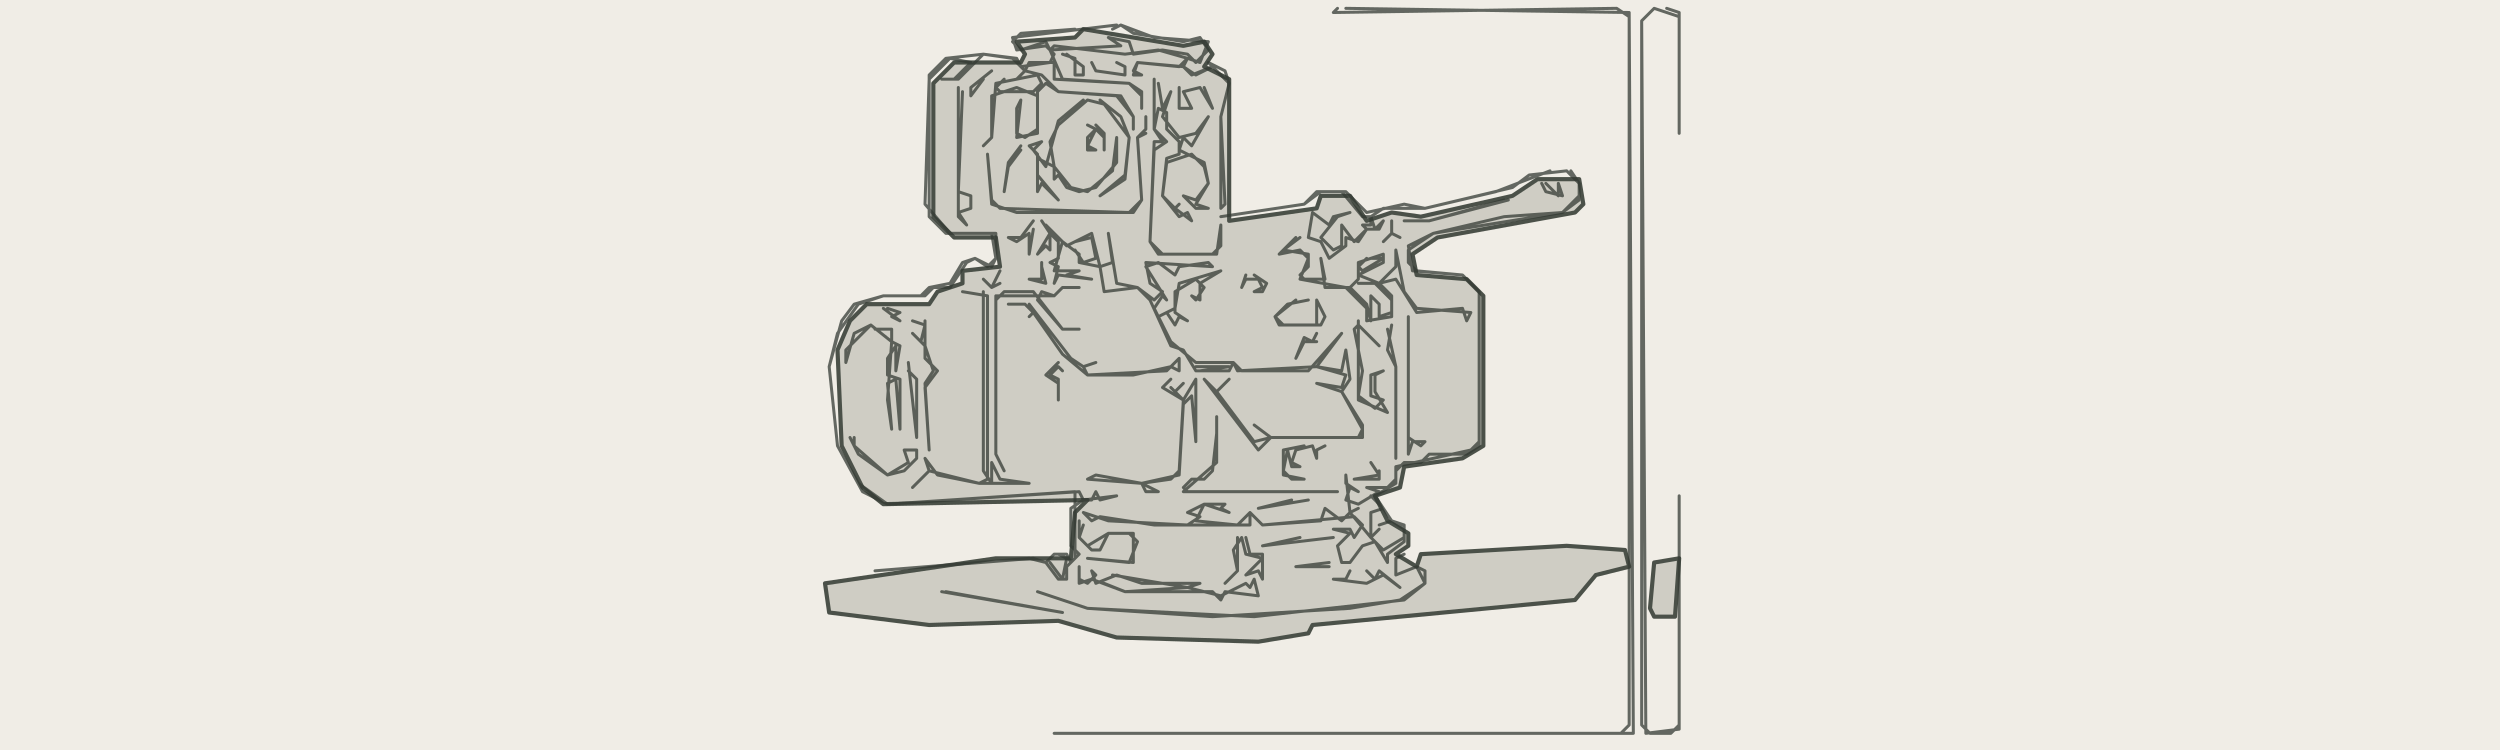
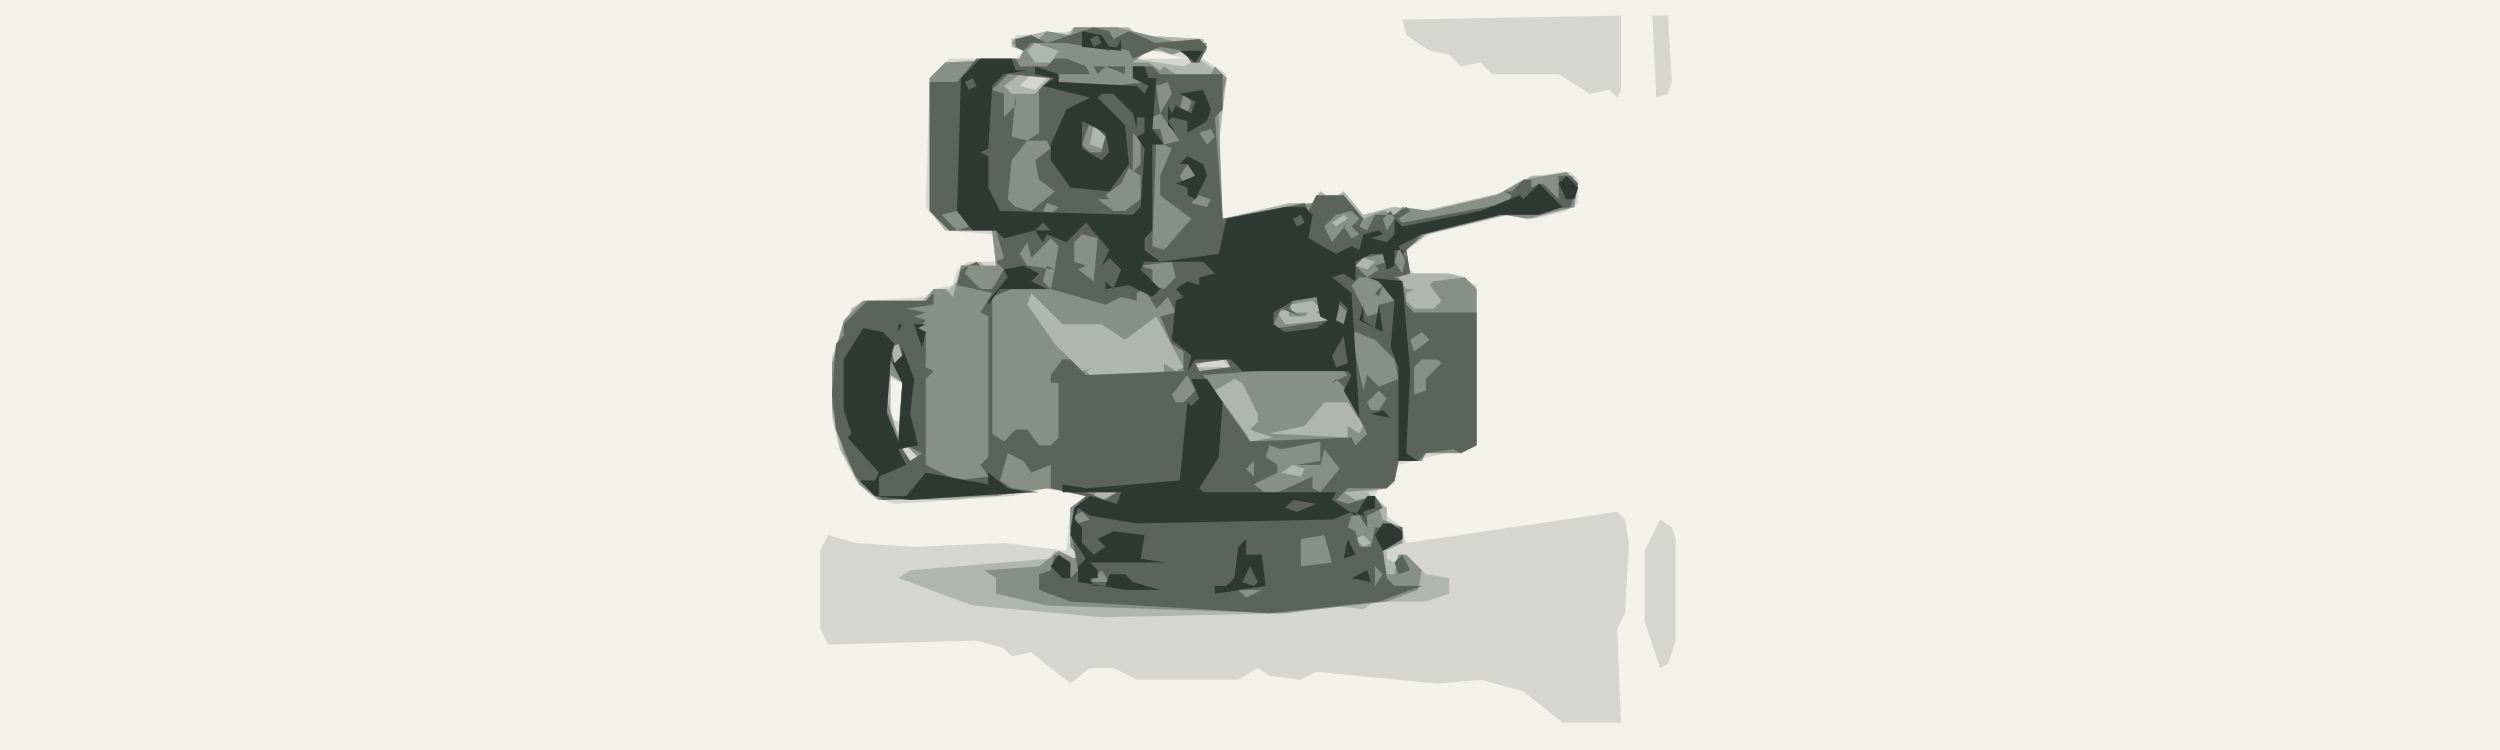
- <svg xmlns="http://www.w3.org/2000/svg" viewBox="0 0 1200 360" role="img" aria-label="SEA Game FP-F illustration">
-   <rect width="1200" height="360" fill="#f0ede6" />
-   <g>
-     <polygon points="448,40 448,104 458,114 478,114 480,128 462,130 462,136 450,140 446,146 416,146 408,154 402,168 404,214 414,234 424,242 522,240 516,246 514,268 478,268 396,280 398,294 446,300 508,298 536,306 604,308 628,304 630,300 756,288 766,276 782,272 780,264 752,262 682,266 680,272 670,266 676,262 676,256 666,250 660,238 672,234 674,224 702,220 712,214 712,142 704,134 680,132 678,122 690,114 756,102 760,98 758,86 738,86 726,94 682,104 668,102 656,106 648,94 634,94 632,100 590,106 590,38 578,32 582,26 578,20 568,22 520,14 516,18 488,20 492,26 490,30 458,30" fill="#777869" fill-opacity=".27" stroke="#4b5149" stroke-width="2" stroke-linejoin="round" />
-     <polygon points="794,270 792,292 794,296 804,296 806,268" fill="#777869" fill-opacity=".27" stroke="#4b5149" stroke-width="2" stroke-linejoin="round" />
-   </g>
-   <path d="M536,12 L486,18 L488,24 L502,22 L506,26 L504,30 L490,32 L488,28 L472,26 L454,28 L446,36 L446,104 L454,112 L476,112 L478,124 L474,128 L468,124 L462,126 L456,136 L446,138 L442,142 L424,142 L410,146 L404,154 L398,176 L402,214 L414,236 L426,242 L516,236 L516,268 L514,270 L512,266 L506,266 L502,270 L494,268 L420,274 L496,268 L502,270 L508,278 L512,278 L512,272 L518,266 L514,262 L514,244 L520,240 L536,238 L528,240 L526,236 L524,240 L520,240 L518,236 L426,242 L412,232 L402,214 L398,176 L402,160 L412,146 L424,142 L444,142 L448,138 L456,138 L464,126 L468,124 L476,128 L478,124 L478,112 L456,112 L444,98 L446,38 L456,28 L466,30 L458,38 L452,38 L460,38 L472,26 L486,28 L492,34 L488,38 L478,40 L476,66 L472,70 L476,66 L476,46 L488,42 L498,46 L498,62 L492,66 L488,64 L488,52 L490,48 L488,66 L498,64 L498,44 L502,40 L508,44 L536,46 L544,56 L544,62 L544,56 L538,46 L508,44 L500,36 L492,34 L494,30 L506,30 L506,38 L542,40 L548,46 L548,52 L548,44 L542,40 L510,38 L504,24 L506,22 L540,26 L556,24 L570,28 L566,32 L546,30 L544,36 L548,36 L544,34 L546,30 L568,32 L572,36 L582,32 L590,40 L586,56 L588,98 L586,100 L586,56 L590,40 L588,34 L580,30 L582,32 L574,36 L568,32 L570,28 L576,30 L580,20 L554,18 L538,12 M744,82 L718,92 L684,100 L674,98 L656,102 L646,92 L632,92 L626,98 L586,104 L626,98 L634,92 L644,92 L654,104 L658,104 L658,108 L654,108 L656,110 L650,116 L644,108 L644,118 L640,120 L634,114 L642,104 L648,102 L640,104 L638,108 L630,102 L628,114 L634,116 L638,124 L646,118 L646,114 L652,116 L656,110 L662,110 L664,106 L660,110 L658,104 L664,100 L684,100 L726,90 L734,84 L752,82 L758,88 L758,94 L750,102 L722,104 L688,112 L676,118 L678,130 L702,132 L710,140 L710,212 L706,216 L670,224 L670,230 L666,234 L656,234 L662,236 L652,242 L646,240 L648,234 L652,236 L646,232 L646,228 L648,246 L644,250 L636,244 L634,250 L606,252 L600,246 L594,252 L574,250 L578,242 L590,246 L586,244 L588,242 L578,242 L570,246 L576,248 L570,252 L532,250 L520,246 L524,250 L528,248 L554,252 L600,252 L600,246 L606,252 L650,248 L654,252 L650,258 L648,254 L640,254 L648,256 L642,262 L644,270 L648,270 L654,262 L660,260 L666,270 L666,266 L674,260 L674,252 L668,250 L660,238 L670,232 L670,226 L674,222 L682,222 L686,218 L704,218 L710,214 L710,140 L702,132 L680,130 L676,126 L676,120 L688,112 L750,102 L758,96 L758,88 L754,82 M642,4 L640,6 L776,4 L782,8 L782,348 L778,352 L506,352 L784,352 L782,6 L646,4 M500,106 L504,112 L498,122 L502,118 L504,120 L504,112 L508,116 L508,124 L504,126 L508,128 L506,136 L508,132 L524,134 L512,132 L518,130 L506,130 L510,116 L518,122 L518,126 L528,128 L530,140 L546,138 L552,144 L562,166 L568,168 L574,178 L590,178 L592,174 L594,178 L632,176 L646,180 L644,186 L632,184 L644,188 L654,206 L652,210 L610,210 L602,204 L610,210 L602,212 L584,188 L590,182 L584,188 L578,182 L604,216 L610,210 L654,210 L654,204 L644,188 L648,182 L646,168 L644,178 L632,176 L644,160 L628,178 L596,178 L592,174 L574,174 L562,164 L556,152 L560,150 L564,156 L566,152 L570,154 L564,150 L564,140 L574,134 L578,138 L574,144 L572,142 L576,144 L576,136 L586,130 L566,136 L564,148 L556,152 L554,148 L558,142 L560,144 L550,128 L556,126 L564,132 L566,128 L580,126 L582,128 L550,126 L552,136 L558,140 L554,144 L546,138 L536,136 L532,112 L534,126 L528,128 L524,112 L512,118 L502,108 M794,4 L788,10 L790,352 L806,350 L806,238 L806,348 L802,352 L792,352 L788,348 L788,10 L794,4 L806,8 L806,64 L806,6 L800,4 M554,38 L554,62 L558,68 L554,68 L552,116 L556,122 L584,122 L586,108 L586,118 L582,122 L558,122 L552,116 L554,72 L560,68 L554,62 L556,52 L560,54 L560,62 L566,68 L566,74 L560,76 L558,94 L566,104 L570,102 L572,106 L564,100 L566,98 L564,100 L558,94 L560,78 L572,74 L578,80 L580,88 L574,96 L568,94 L574,100 L580,100 L574,98 L580,88 L578,78 L566,72 L568,66 L572,70 L580,56 L574,64 L566,66 L558,56 L562,44 L558,52 L556,40 M674,266 L670,268 L670,276 L680,272 L684,280 L672,288 L648,292 L582,296 L522,292 L498,284 L522,292 L602,296 L674,288 L684,280 L684,274 L680,272 M520,48 L508,58 L502,80 L496,72 L500,68 L494,70 L498,74 L498,92 L500,88 L508,96 L498,84 L498,76 L506,80 L506,86 L508,84 L512,90 L518,92 L526,90 L536,78 L536,66 L534,82 L522,92 L514,90 L506,80 L504,68 L508,60 L522,48 L530,50 L542,66 L540,84 L528,94 L540,86 L542,66 L538,56 L528,48 M622,114 L614,122 L624,120 L628,124 L624,134 L646,138 L656,148 L656,154 L668,152 L668,142 L662,136 L670,134 L680,150 L702,148 L704,154 L706,150 L680,148 L674,140 L670,120 L670,128 L662,136 L652,132 L664,126 L664,122 L652,126 L652,134 L648,138 L636,138 L634,124 L636,134 L626,134 L624,132 L628,128 L628,122 L616,120 L624,114 M462,140 L474,142 L474,230 L470,232 L450,228 L444,220 L446,226 L438,234 L446,226 L470,232 L494,232 L480,230 L476,222 L476,232 L472,226 L472,140 M510,138 L506,142 L478,142 L478,218 L482,226 L478,218 L478,144 L482,140 L496,140 L510,158 L518,158 L510,158 L498,144 L500,140 L506,142 L510,138 L518,138 M562,182 L558,186 L568,192 L566,226 L562,230 L548,232 L526,228 L522,230 L548,232 L550,236 L556,236 L548,232 L566,228 L568,194 L572,190 L574,212 L574,182 L568,192 L564,188 L568,184 L564,188 L562,186 M550,56 L550,62 L546,66 L548,96 L542,102 L480,100 L476,96 L474,74 L476,98 L488,102 L544,102 L548,96 L546,66 L550,64 M418,156 L410,160 L406,174 L406,168 L418,156 L428,164 L426,192 L428,206 L426,184 L430,182 L432,206 L432,182 L426,180 L426,172 L430,166 L430,178 L432,166 L428,164 L428,158 L420,158 M584,200 L584,222 L568,236 L642,236 L570,236 L568,234 L572,230 L578,230 L582,226 L584,208 M518,272 L518,280 L524,278 L540,284 L582,284 L586,288 L588,284 L604,286 L602,278 L600,282 L598,280 L586,286 L570,282 L576,280 L548,280 L536,276 L526,280 L524,274 L526,276 L522,280 L518,278 M484,146 L492,146 L496,150 L494,152 L496,150 L510,170 L522,180 L544,180 L562,176 L566,178 L566,172 L560,178 L522,180 L520,176 L526,174 L520,176 L514,172 L494,146 M534,14 L538,12 L544,16 L568,20 L576,18 L580,24 L574,30 L570,26 L558,24 L544,26 L542,20 L532,18 L538,22 L504,24 L502,20 L490,24 L486,20 L490,16 L516,14 M652,154 L652,192 L666,198 L660,188 L660,180 L664,178 L658,180 L658,190 L664,192 L660,196 L652,190 L654,178 L650,158 L652,156 L662,166 L652,156 M518,250 L518,258 L524,264 L528,264 L532,256 L542,256 L546,260 L542,270 L522,268 L544,270 L544,256 L532,256 L522,262 L518,258 L520,252 M438,154 L444,156 L442,164 L438,160 L444,166 L448,178 L444,184 L446,216 L444,186 L450,178 L444,172 L444,154 M460,42 L460,104 L464,108 L460,102 L466,100 L466,94 L460,92 L462,44 M668,156 L666,168 L670,176 L670,220 L670,176 L666,158 M594,258 L594,274 L588,280 L594,274 L592,264 L596,258 L598,266 L606,268 L598,276 L604,274 L606,278 L606,266 L600,266 L598,258 M452,284 L510,294 L454,284 M626,214 L616,216 L616,228 L626,230 L620,230 L616,226 L618,216 L620,224 L624,224 L620,222 L622,216 L630,214 L632,220 L632,216 L636,214 M622,144 L612,152 L614,156 L634,156 L636,152 L632,144 L632,156 L616,156 L612,152 L618,146 L628,144 M722,96 L686,106 L674,106 L686,106 L724,96 M408,210 L412,218 L426,228 L434,226 L440,220 L440,216 L434,216 L436,222 L426,228 L410,214 L410,210 M676,152 L676,218 L678,212 L684,212 L682,214 L676,210 M652,136 L660,136 L668,144 L668,150 L662,152 L662,146 L658,142 L658,154 L656,146 L648,138 L650,136 M534,276 L570,282 L540,284 L530,280 M648,274 L646,278 L640,278 L656,280 L664,276 L672,282 L662,274 L660,278 L656,274 M436,174 L440,210 L440,182 L436,178 M566,42 L566,52 L572,52 L568,44 L576,42 L582,52 L578,42 M522,60 L526,62 L522,66 L522,72 L526,72 L522,70 L526,62 L530,66 L530,72 L530,64 L526,60 M624,258 L606,262 L640,258 M496,106 L490,114 L484,114 L488,116 L494,112 L494,122 L496,110 M658,238 L664,244 L658,246 L658,258 L648,246 L652,244 M508,174 L502,180 L508,184 L508,192 L508,182 L504,180 L508,176 L510,178 L508,176 M598,132 L596,138 L598,134 L604,134 L606,138 L602,140 L606,140 L608,136 L602,132 M490,70 L484,78 L482,92 L484,80 L490,72 M488,38 L498,36 L500,40 L496,44 L480,44 L478,42 L482,38 M662,252 L668,250 L674,254 L674,258 L664,264 L658,258 L662,254 M620,240 L604,244 L628,240 M500,126 L500,134 L494,134 L502,136 L500,128 M658,222 L662,228 L650,230 L662,230 L662,226 M740,88 L742,92 L750,94 L748,88 L748,94 L742,88 M632,160 L630,164 L626,162 L622,172 L626,164 L632,164 M510,26 L516,28 L516,36 L520,36 L520,32 L512,26 M516,116 L524,114 L526,124 L520,126 L516,120 M638,270 L622,272 L638,272 M574,176 L590,176 L576,178 M476,34 L466,42 L466,46 L472,38 M658,124 L664,124 L654,130 L652,128 L656,124 M424,148 L432,154 L428,152 L432,150 L426,148 M524,30 L526,34 L540,36 L540,32 L536,30 M668,106 L668,112 L664,116 L668,112 L672,114 L668,112 M480,130 L476,138 L472,134 L476,138 L480,136 M508,266 L512,268 L510,278 L504,270" fill="none" stroke="#343b35" stroke-opacity=".75" stroke-width="1.45" stroke-linecap="round" stroke-linejoin="round" />
+ <svg xmlns="http://www.w3.org/2000/svg" viewBox="0 0 640 192" role="img" aria-label="FP-F detailed vector artwork">
+   <rect width="640" height="192" fill="#f3f1ec" />
+   <path fill="#d5d6d2" fill-rule="evenodd" d="M425,133 421,141 421,159 425,171 427,170 429,164 429,138 428,135ZM238,20 237,53 242,59 254,60 255,67 248,67 245,69 244,73 239,74 237,76 221,77 218,79 213,91 213,107 215,115 219,123 223,127 229,129 259,127 268,125 278,127 274,130 273,141 257,139 234,140 219,139 212,137 210,141 210,161 212,165 250,164 257,166 259,168 264,167 274,175 279,171 285,171 291,174 317,174 322,171 325,173 333,174 337,172 368,175 379,174 390,177 400,185 415,185 414,161 416,157 417,139 416,133 414,131 360,139 359,135 355,132 355,130 352,127 353,125 357,124 358,119 378,114 378,73 371,70 362,70 360,68 360,64 366,60 386,55 393,56 401,54 404,52 404,46 402,44 392,45 386,49 364,54 356,53 349,55 344,49 341,51 338,49 336,52 330,52 313,56 312,37 314,19 308,15 308,10 291,9 289,7 260,9 259,12 262,13 260,15 243,15ZM228,97 231,98 230,108 228,107ZM290,15 295,13 304,15ZM427,4 423,4 424,25 427,24 428,21ZM359,5 360,9 366,13 371,14 374,17 379,16 382,19 399,19 407,24 412,23 414,25 415,23 415,4Z" />
+   <path fill="#b1b5b0" fill-rule="evenodd" d="M242,16 238,20 238,54 242,59 254,59 255,68 253,69 251,67 246,68 246,71 243,74 239,74 236,77 221,77 218,79 213,93 213,106 215,115 220,124 225,128 244,128 268,125 278,127 274,130 274,140 276,142 275,143 270,141 269,143 233,146 230,148 249,155 282,158 330,157 341,155 349,156 352,154 365,154 371,152 371,148 365,147 360,142 358,142 357,144 355,143 355,141 359,139 359,135 355,134 355,130 350,126 355,125 357,123 358,118 364,118 365,116 374,116 378,114 378,74 375,71 371,70 361,70 360,64 365,60 386,55 392,56 403,53 403,45 392,45 386,49 365,54 357,53 349,55 344,49 341,51 338,49 336,52 330,52 313,56 312,37 314,20 307,15 309,13 308,10 291,9 289,7 275,7 273,9 268,8 259,10 259,12 262,13 261,15ZM231,115 232,114 235,117 233,118ZM228,96 231,98 230,111 228,108ZM306,94 309,92 313,92 315,94ZM268,20 265,23 261,22 264,19ZM290,15 295,13 303,13 305,16 303,17Z" />
+   <path fill="#888e88" fill-rule="evenodd" d="M242,16 238,20 238,54 243,59 254,59 255,68 246,68 244,76 242,74 239,74 237,77 221,77 216,82 213,93 213,104 216,116 220,124 225,128 255,127 268,125 277,126 278,127 274,130 274,140 276,142 275,143 271,141 266,145 252,146 255,148 255,152 268,155 328,157 355,154 363,151 364,146 360,142 358,142 357,147 355,147 354,141 359,139 359,135 354,133 352,127 347,128 344,126 355,125 357,123 358,118 364,118 365,116 374,116 378,114 378,74 375,71 367,72 366,73 369,77 367,79 362,79 360,77 360,75 362,74 360,74 358,71 361,70 360,64 365,60 385,55 391,56 403,53 404,47 401,44 390,46 383,50 366,54 359,53 357,55 354,54 349,56 344,50 337,50 336,52 313,56 312,29 314,20 311,17 310,19 301,19 298,17 297,18 294,16 290,16 295,12 300,14 303,13 305,16 307,16 309,11 302,11 286,7 275,7 274,9 268,8 266,10 260,10 259,11 262,13 261,15ZM347,138 349,137 351,139 349,140ZM280,127 281,125 286,126 282,128ZM328,121 331,119 334,120 333,122ZM231,115 232,114 235,117 233,118ZM319,111 320,110 326,112 320,113ZM349,109 348,111 345,109 345,112 325,111 334,109 339,103 345,103ZM316,97 318,98 322,106 322,108 319,111 311,100ZM228,96 231,98 230,112 227,102ZM306,93 314,92 315,94 307,95ZM230,88 231,91 229,93 228,89ZM327,80 330,79 330,81 334,81 335,80 331,80 330,78 336,77 338,79 337,80 340,82 329,83ZM264,75 272,83 282,83 288,87 296,81 303,94 301,95 298,93 298,96 279,96 278,95 280,94 277,95 270,88 263,78ZM347,68 349,66 352,67 350,69ZM344,55 345,56 342,58 341,57ZM280,32 283,35 282,38 279,37ZM257,22 261,19 269,20 265,24 259,24ZM263,13 265,11 271,13 269,16 265,16Z" />
+   <path fill="#5b635c" fill-rule="evenodd" d="M359,142 357,144 358,147 361,146ZM280,17 281,19 283,17 288,19 288,17ZM238,21 238,54 243,59 255,59 257,66 255,67 257,69 254,74 251,74 247,70 248,68 251,68 250,67 246,69 245,73 254,75 251,80 253,81 253,117 251,119 253,122 245,123 237,119 237,97 239,95 237,94 237,85 235,84 237,82 234,81 237,80 232,79 239,78 239,75 237,77 222,77 216,83 216,86 214,88 213,101 214,110 219,122 226,128 266,126 259,125 256,123 258,116 262,118 264,121 269,119 269,125 278,127 275,130 274,135 276,146 274,148 274,144 270,142 269,146 266,147 266,151 274,154 325,157 353,154 364,150 357,150 355,148 354,141 359,138 359,135 352,135 351,140 348,140 347,136 345,135 346,132 348,132 350,135 350,132 354,130 352,127 345,129 342,128 345,125 355,125 357,123 358,118 363,118 365,116 372,115 374,116 378,114 378,80 362,80 360,78 359,72 357,71 361,70 360,64 364,60 384,55 402,53 404,47 402,45 399,45 399,51 395,47 392,48 392,46 390,46 387,49 385,49 387,50 386,52 359,57 358,56 361,54 360,53 357,55 352,55 350,59 348,58 349,56 344,50 337,50 335,54 334,52 313,56 311,30 313,28 313,19 297,19 295,17 290,17 290,20 293,21 285,22 271,21 271,19 279,19 278,17 273,15 270,15 268,17 261,17 260,15 250,15 245,21ZM317,151 323,151 319,153ZM279,149 282,146 284,149ZM352,145 354,147 352,150ZM333,138 339,137 341,144 333,145ZM275,132 277,131 279,133 276,134ZM278,126 286,126 283,128ZM321,118 321,122 319,120ZM231,115 232,114 236,116 233,118ZM343,120 338,126 336,125 336,122 325,127 321,124 327,121 327,119 324,117 325,114 328,115 338,113 338,118 332,119 338,119 339,115ZM353,100 355,102 353,105 351,105 350,103ZM304,96 306,100 303,103 301,103 300,101ZM350,111 347,114 346,112 320,113 308,96 337,94 344,95 345,96 341,98 342,97 344,99ZM368,92 369,93 365,97 365,100 362,101 362,94 364,92ZM306,93 314,92 315,94 307,95ZM228,92 231,98 230,113 227,105ZM230,88 231,91 229,93 228,89ZM364,85 366,87 362,90 361,87ZM346,86 347,85 352,87 357,92 358,97 353,99 350,96 349,100ZM343,78 345,80 344,83 342,82ZM340,82 327,84 326,83 328,79 333,81 330,79 331,77 337,76 338,81ZM254,76 259,74 269,74 283,78 287,76 291,77 291,75 293,74 296,79 299,76 301,80 297,81 300,88 303,90 303,95 278,96 274,92 272,92 269,96 269,98 271,98 271,112 269,114 266,114 263,110 260,110 257,113 254,111ZM346,73 348,71 351,71 354,73 352,75 353,76 354,73 357,77 353,78 353,80 350,81ZM268,68 270,69 269,74 267,72ZM292,68 300,67 301,71 298,74 295,73 295,69ZM354,65 355,67 352,68 353,69 350,71 347,68 349,66ZM358,64 360,65 359,70 357,67ZM271,63 270,69 263,68 261,65 263,62 264,66 269,61ZM277,60 281,61 280,72 276,69 278,68 275,67 275,62ZM344,58 345,57 348,60 346,61ZM356,54 357,56 355,59 354,56ZM346,54 348,56 346,58 345,57 341,62 339,58 342,55ZM241,55 245,54 248,58 245,59ZM267,54 268,52 271,53 269,55ZM305,52 307,50 310,51 309,53ZM289,43 292,45 292,51 288,54 285,54 281,51 284,51 283,50 287,47ZM304,42 306,45 303,47 302,45ZM296,36 300,38 297,45 297,50 305,56 298,64 295,63ZM268,36 269,38 265,41 266,46 270,49 264,54 260,53 258,51 259,41 263,36ZM290,34 292,36 292,42 290,44ZM307,34 310,33 311,35 309,37ZM279,31 283,35 282,39 279,39 277,37ZM295,30 297,29 302,36 298,37 297,33 295,33ZM303,24 305,26 304,29 302,28ZM299,21 300,24 297,29 296,22ZM258,19 269,20 266,23 266,34 263,36 259,35 260,24 260,27 257,30 257,24 254,23ZM260,10 260,12 262,13 264,11 273,11 284,13 285,12 289,13 290,15 297,12 303,13 305,16 307,16 309,12 307,10 296,11 289,8 285,10 284,8 280,7 268,11 264,9Z" />
+   <path fill="#2e3934" fill-rule="evenodd" d="M351,149 350,146 346,148ZM271,142 269,145 272,148 274,148 274,144ZM345,138 344,143 347,142ZM319,138 317,140 316,148 314,150 311,150 311,152 324,150 323,142 319,142ZM320,145 322,149 321,150 318,149ZM356,134 354,134 352,137 354,141 359,138 359,136ZM351,106 356,107 354,105ZM352,127 350,127 347,132 341,128 342,126 308,126 307,125 312,117 313,103 309,97 305,97 307,102 305,104 304,103 302,123 278,125 272,124 272,126 287,126 286,129 279,127 275,130 274,137 278,143 276,145 276,149 288,151 297,151 290,149 288,147 284,147 283,150 280,150 279,148 281,148 281,146 279,144 298,144 292,143 293,137 285,136 281,138 283,140 280,142 277,139 277,135 275,133 276,130 279,132 291,134 341,133 346,131 349,132 350,135 349,131 352,130ZM329,130 331,128 337,129 332,131ZM230,83 230,85 231,83 234,83 236,89 237,85 235,84 237,83ZM349,78 348,82 354,85 353,78 352,84 349,82ZM350,71 353,72 357,77 356,89 358,94 358,118 363,118 360,116 361,95 359,72ZM266,70 262,68 257,69 258,71 253,77 253,124 237,121 232,127 225,127 225,122 232,119 230,115 235,114 233,106 234,97 231,89 231,91 229,93 228,92 229,88 226,85 221,84 216,92 216,105 218,111 217,112 225,121 224,123 220,123 224,127 233,128 263,126 258,125 253,121 253,78 256,74 268,74 264,72ZM228,92 231,98 230,113 227,106ZM401,45 399,47 401,51 403,51 404,48ZM304,40 302,42 304,42 306,45 301,47 304,48 304,50 306,51 309,45 308,42ZM308,23 302,24 306,26 305,29 301,27 300,29 299,27 299,32 301,34 299,31 300,30 304,31 304,34 309,31 310,28ZM246,20 245,54 249,59 255,59 257,61 265,59 267,62 268,60 273,62 278,57 284,64 282,68 284,66 287,69 285,74 283,72 283,74 289,73 295,76 297,74 292,69 293,67 308,67 311,70 307,71 307,73 304,72 301,74 303,76 301,77 300,87 305,91 304,95 306,92 315,92 318,95 345,95 346,96 344,100 348,107 346,75 341,71 344,70 347,72 347,67 351,65 354,65 355,69 357,68 357,64 359,64 360,67 358,63 364,60 384,55 394,55 400,53 394,47 390,51 389,50 379,54 359,58 357,56 357,60 355,62 351,61 354,60 353,59 349,60 348,64 346,63 342,65 335,61 336,55 334,53 329,53 314,56 312,65 297,67 293,64 293,61 295,59 295,37 298,37 295,33 296,20 294,20 293,17 290,17 290,20 294,22 293,24 291,22 271,21 271,19 265,17 265,19 270,20 267,22 279,25 273,28 269,37 269,41 274,48 284,49 289,42 288,32 281,25 282,24 285,24 290,29 291,33 291,30 293,30 293,34 291,35 293,38 292,53 290,55 256,54 253,48 253,40 251,39 253,38 254,22 257,19 263,18 260,18 259,15 251,15ZM344,86 345,93 342,94 341,91ZM343,77 345,79 344,83 342,82ZM340,82 337,84 329,85 326,83 326,80 331,77 337,76 338,81ZM265,59 267,57 269,59ZM331,56 333,55 334,57 332,58ZM277,31 283,34 284,39 282,41 277,38ZM247,21 249,20 250,22 248,23ZM302,13 306,16 308,13ZM277,8 277,12 287,13 287,10 286,12 284,12 282,9ZM279,10 281,9 282,11 280,12Z" />
</svg>
